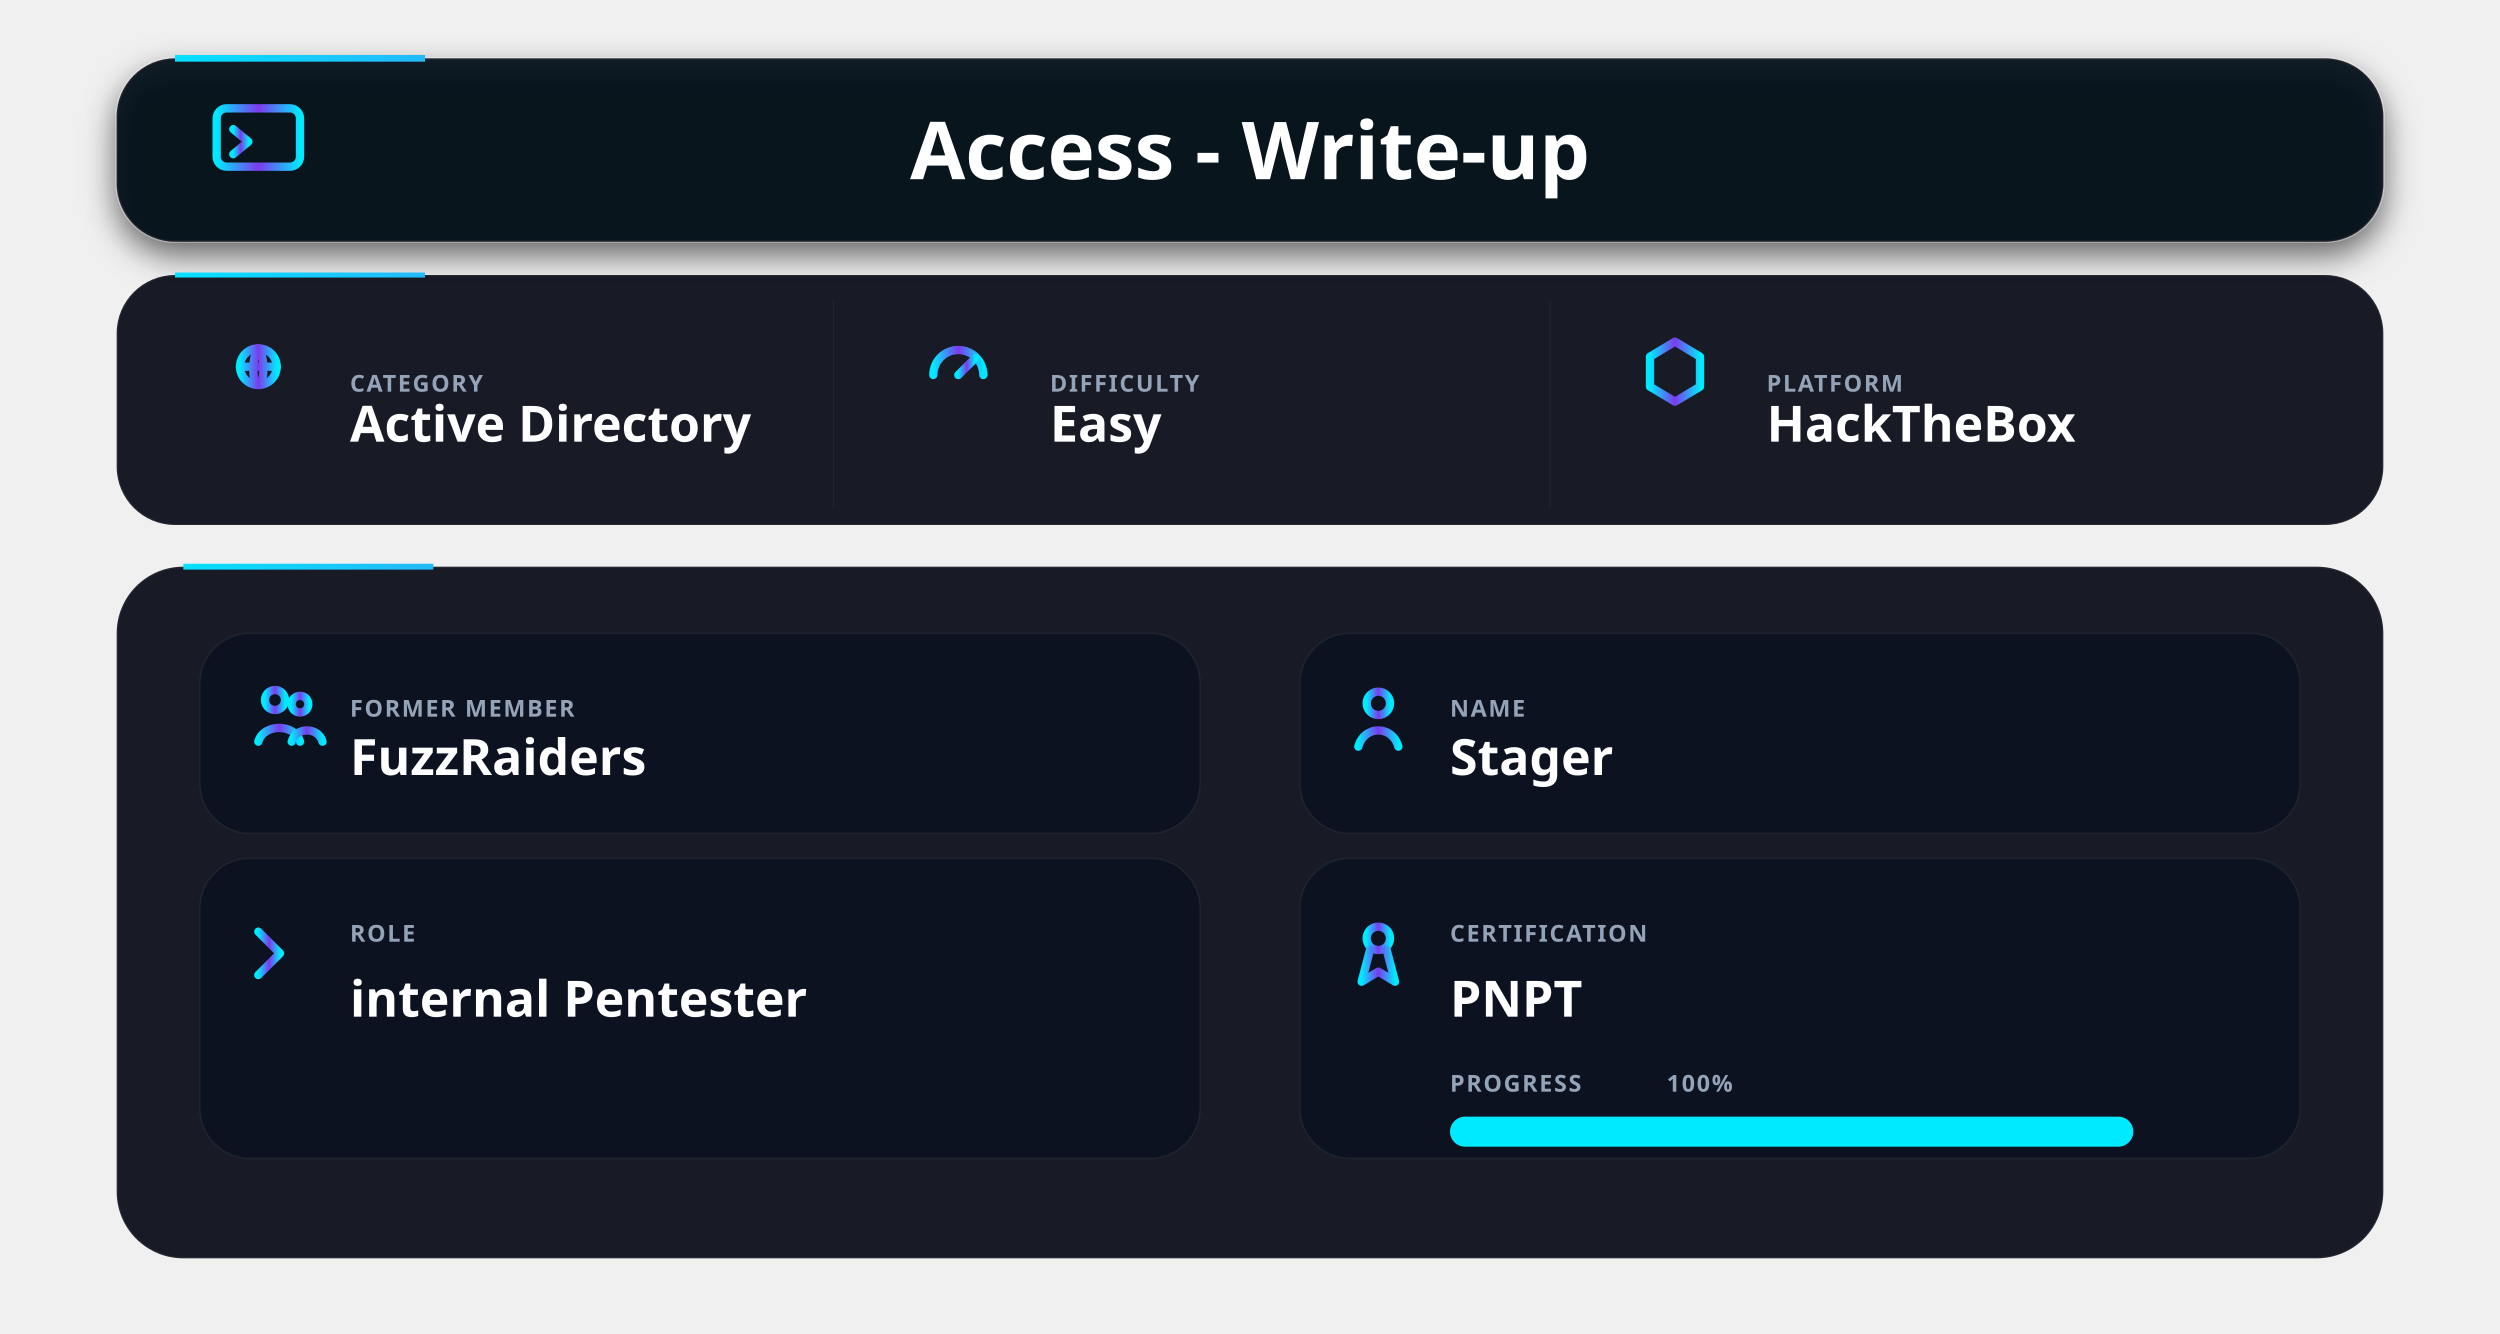
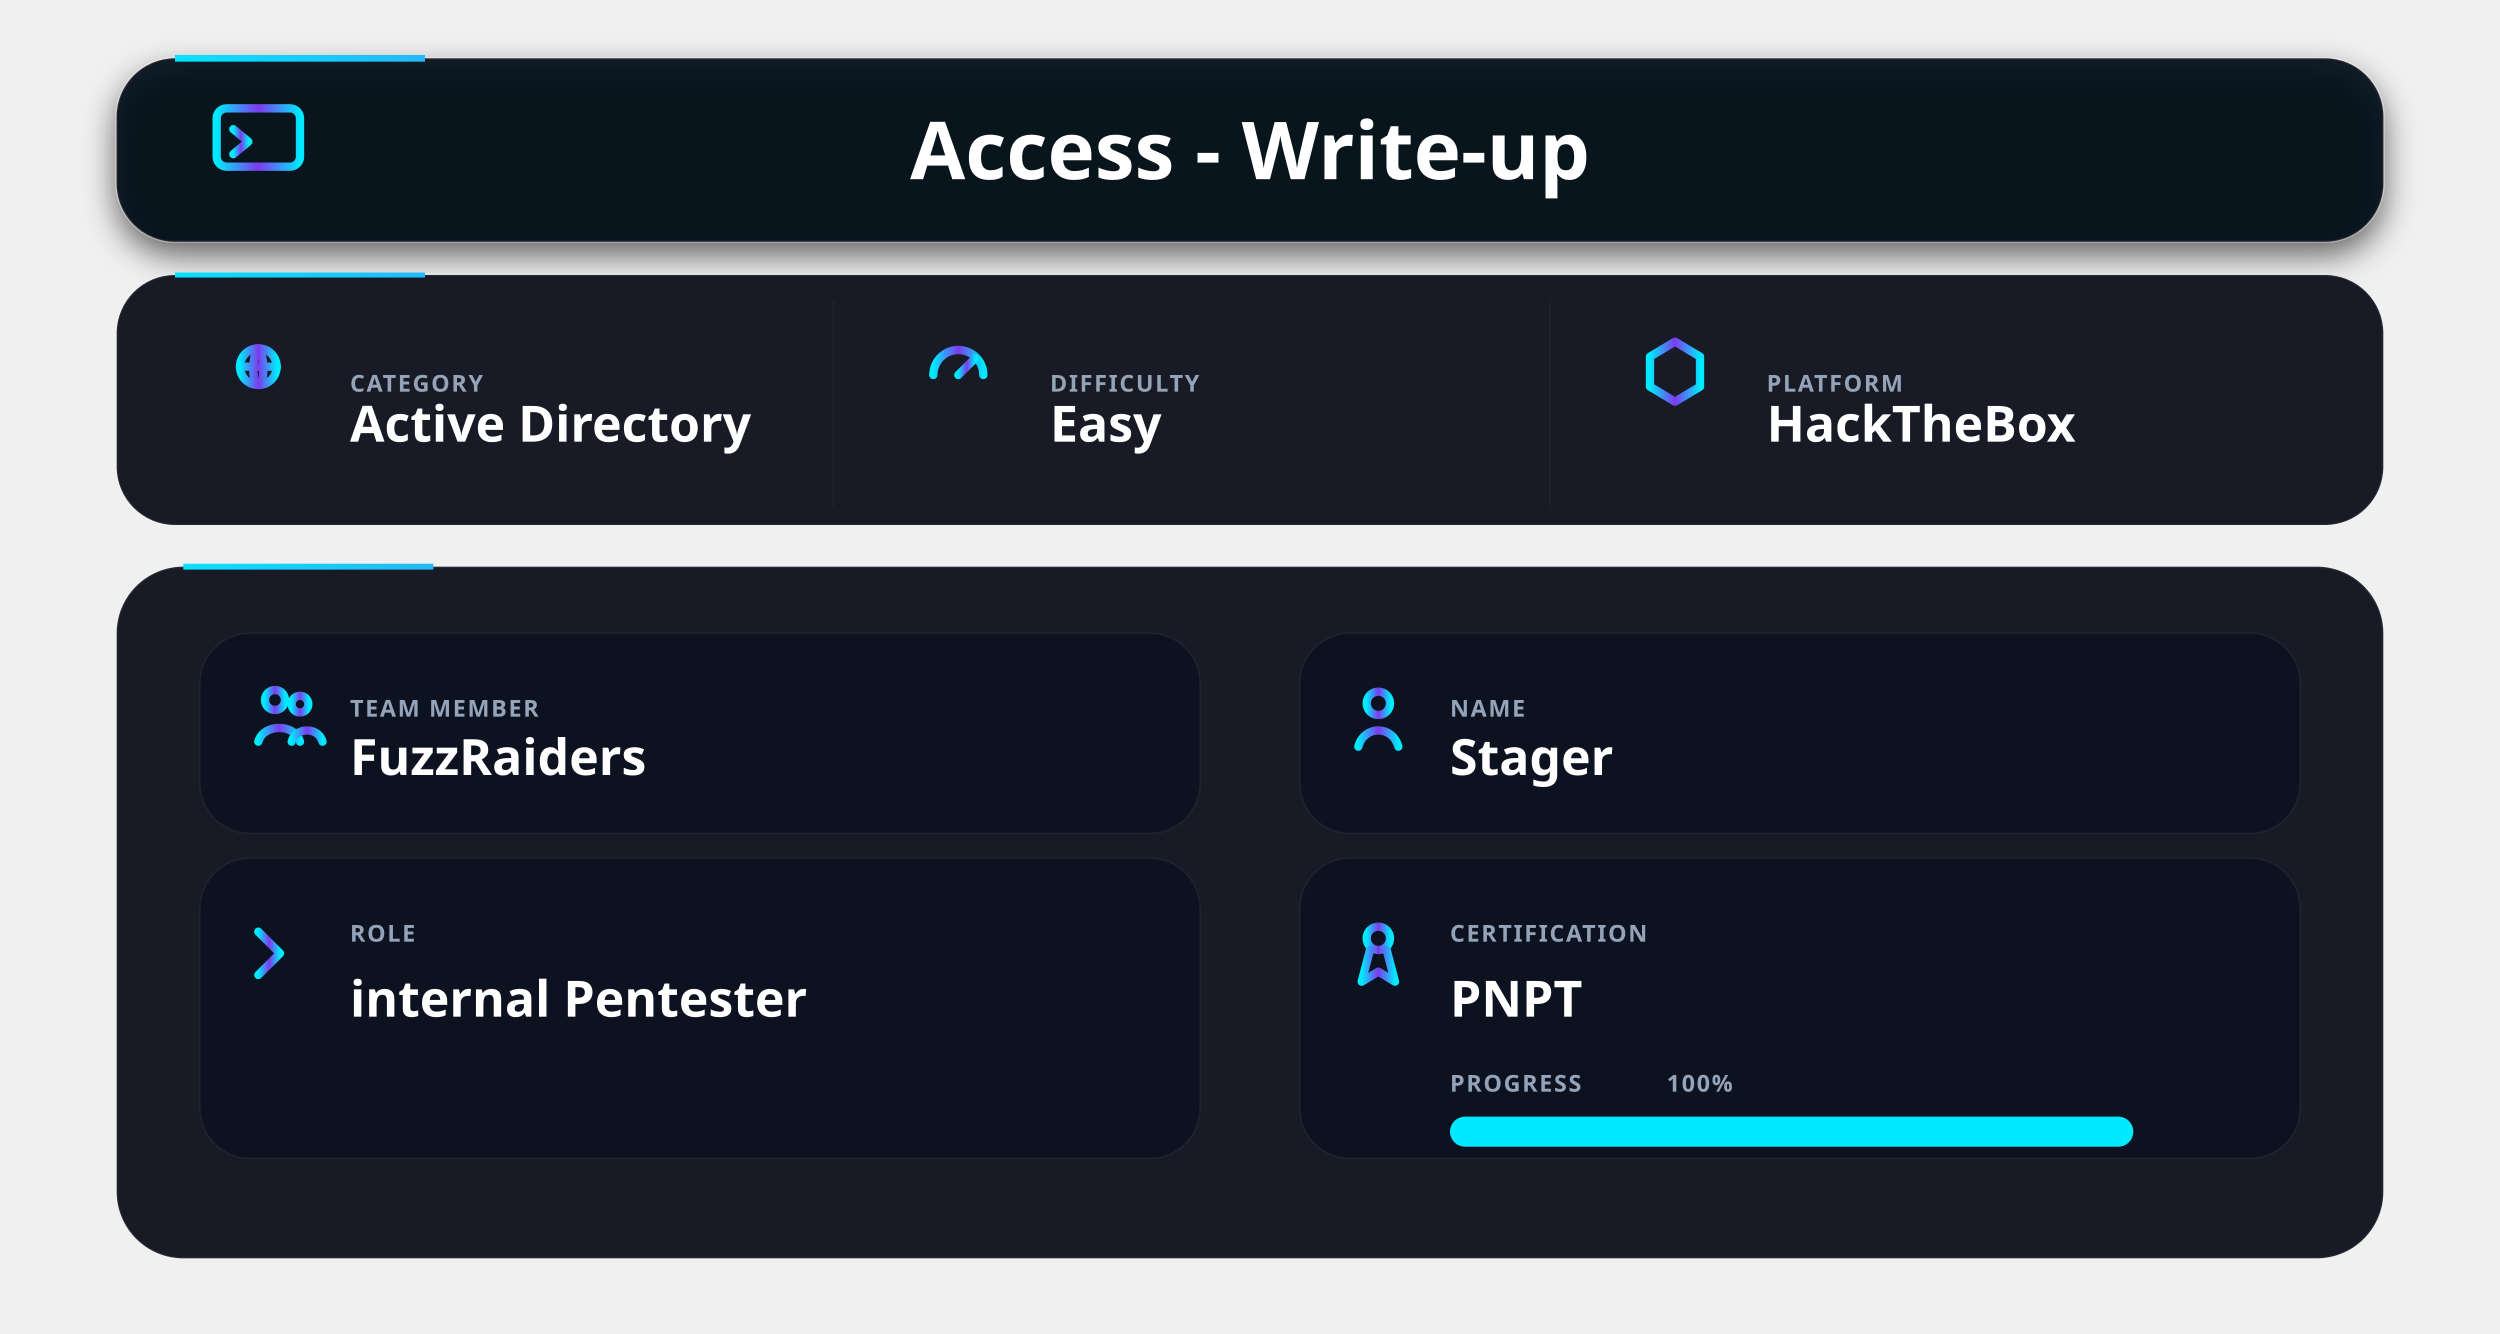
<svg xmlns="http://www.w3.org/2000/svg" width="3000" height="1600" viewBox="0 0 3000 1600">
  <defs>
    <linearGradient id="accent" x1="0" y1="0" x2="1" y2="0">
      <stop offset="0%" stop-color="#00eaff" />
      <stop offset="50%" stop-color="#7c3aed" />
      <stop offset="100%" stop-color="#00eaff" />
      <animate attributeName="x1" values="0;1;0" dur="4s" repeatCount="indefinite" />
      <animate attributeName="x2" values="1;0;1" dur="4s" repeatCount="indefinite" />
    </linearGradient>
    <linearGradient id="progressGrad" x1="-600" y1="0" x2="600" y2="0" gradientUnits="userSpaceOnUse">
      <stop offset="0%" stop-color="#7c3aed" />
      <stop offset="100%" stop-color="#00eaff" />
      <animate attributeName="x1" values="-600;600" dur="3s" repeatCount="indefinite" />
      <animate attributeName="x2" values="600;1800" dur="3s" repeatCount="indefinite" />
    </linearGradient>
    <filter id="shadow" x="-30%" y="-30%" width="160%" height="160%">
      <feDropShadow dx="0" dy="16" stdDeviation="20" flood-color="#000" flood-opacity="0.65" />
    </filter>
    <style>
      .panel { fill:#060914; fill-opacity:0.92; stroke:#ffffff; stroke-opacity:0.06; stroke-width:3; }
      .box { fill:#0c1220; fill-opacity:0.88; stroke:#ffffff; stroke-opacity:0.05; stroke-width:2; }
      .title { font:900 96px ui-monospace; fill:#ffffff; }
      .label { font:900 28px ui-monospace; fill:#94a3b8; letter-spacing:2px; }
      .value { font:900 60px ui-monospace; fill:#ffffff; }
      .icon { fill:none; stroke:url(#accent); stroke-width:10; stroke-linecap:round; stroke-linejoin:round; }
    </style>
  </defs>
  <g filter="url(#shadow)">
    <rect x="140" y="70" width="2720" height="220" rx="70" class="panel" />
  </g>
  <rect x="140" y="70" width="2720" height="220" rx="70" fill="none" stroke="url(#accent)" stroke-width="8" stroke-dasharray="300 9000">
    <animate attributeName="stroke-dashoffset" values="0;-9300" dur="4s" repeatCount="indefinite" />
  </rect>
  <g transform="translate(260,130)">
    <rect x="0" y="0" width="100" height="70" rx="12" class="icon" />
    <path d="M20 25l18 15-18 15" class="icon" />
    <path d="M50 50h25" class="icon" />
  </g>
  <text x="1500" y="215" text-anchor="middle" class="title">Access - Write-up</text>
  <rect x="140" y="330" width="2720" height="300" rx="70" class="panel" />
  <rect x="140" y="330" width="2720" height="300" rx="70" fill="none" stroke="url(#accent)" stroke-width="6" stroke-dasharray="300 9000">
    <animate attributeName="stroke-dashoffset" values="0;-9300" dur="4s" repeatCount="indefinite" />
  </rect>
  <line x1="1000" y1="360" x2="1000" y2="610" stroke="#ffffff" stroke-opacity="0.06" />
  <line x1="1860" y1="360" x2="1860" y2="610" stroke="#ffffff" stroke-opacity="0.06" />
  <g transform="translate(280,410)">
    <circle cx="30" cy="30" r="22" class="icon" />
    <path d="M8 30h44M30 8c8 8 8 44 0 44M30 8c-8 8-8 44 0 44" class="icon" />
  </g>
  <text x="420" y="470" class="label">CATEGORY</text>
  <text x="420" y="530" class="value">Active Directory</text>
  <g transform="translate(1120,410)">
    <path d="M0 40a30 30 0 0 1 60 0" class="icon" />
    <path d="M30 40l20-20" class="icon" />
  </g>
  <text x="1260" y="470" class="label">DIFFICULTY</text>
  <text x="1260" y="530" class="value">Easy</text>
  <g transform="translate(1980,410)">
    <path d="M30 0l30 18v36L30 72 0 54V18z" class="icon" />
  </g>
  <text x="2120" y="470" class="label">PLATFORM</text>
  <text x="2120" y="530" class="value">HackTheBox</text>
  <rect x="140" y="680" width="2720" height="830" rx="80" class="panel" />
  <rect x="140" y="680" width="2720" height="830" rx="80" fill="none" stroke="url(#accent)" stroke-width="7" stroke-dasharray="300 9000">
    <animate attributeName="stroke-dashoffset" values="0;-9300" dur="4s" repeatCount="indefinite" />
  </rect>
  <rect x="240" y="760" width="1200" height="240" rx="60" class="box" />
  <rect x="1560" y="760" width="1200" height="240" rx="60" class="box" />
  <rect x="240" y="1030" width="1200" height="360" rx="60" class="box" />
  <rect x="1560" y="1030" width="1200" height="360" rx="60" class="box" />
  <g transform="translate(300,820)">
    <circle cx="30" cy="20" r="12" class="icon" />
    <circle cx="60" cy="25" r="10" class="icon" />
    <path d="M10 70c6-22 44-22 50 0" class="icon" />
    <path d="M50 70c5-18 32-18 37 0" class="icon" />
  </g>
-   <text x="420" y="860" class="label">FORMER MEMBER</text>
+   <text x="420" y="860" class="label">TEAM MEMBER</text>
  <text x="420" y="930" class="value">FuzzRaiders</text>
  <g transform="translate(1620,820)">
    <circle cx="34" cy="24" r="14" class="icon" />
    <path d="M10 76c7-26 41-26 48 0" class="icon" />
  </g>
  <text x="1740" y="860" class="label">NAME</text>
  <text x="1740" y="930" class="value">Stager</text>
  <g transform="translate(300,1100)">
    <path d="M10 18l26 26-26 26" class="icon" />
    <path d="M46 70h46" class="icon" />
  </g>
  <text x="420" y="1130" class="label">ROLE</text>
  <text x="420" y="1220" class="value">internal Pentester</text>
  <g transform="translate(1620,1100)">
    <circle cx="34" cy="26" r="14" class="icon" />
    <path d="M24 40l-10 38 20-12 20 12-10-38" class="icon" />
  </g>
  <text x="1740" y="1130" class="label">CERTIFICATION</text>
  <text x="1740" y="1220" class="value">PNPT</text>
  <text x="1740" y="1310" class="label">PROGRESS</text>
  <text x="2000" y="1310" class="label">100%</text>
  <rect x="1740" y="1340" width="820" height="36" rx="18" fill="#ffffff" fill-opacity="0.08" />
  <rect x="1740" y="1340" width="820" height="36" rx="18" fill="url(#progressGrad)">
    <animate attributeName="fill-opacity" values="0.6;1;0.6" dur="2s" repeatCount="indefinite" />
  </rect>
</svg>
